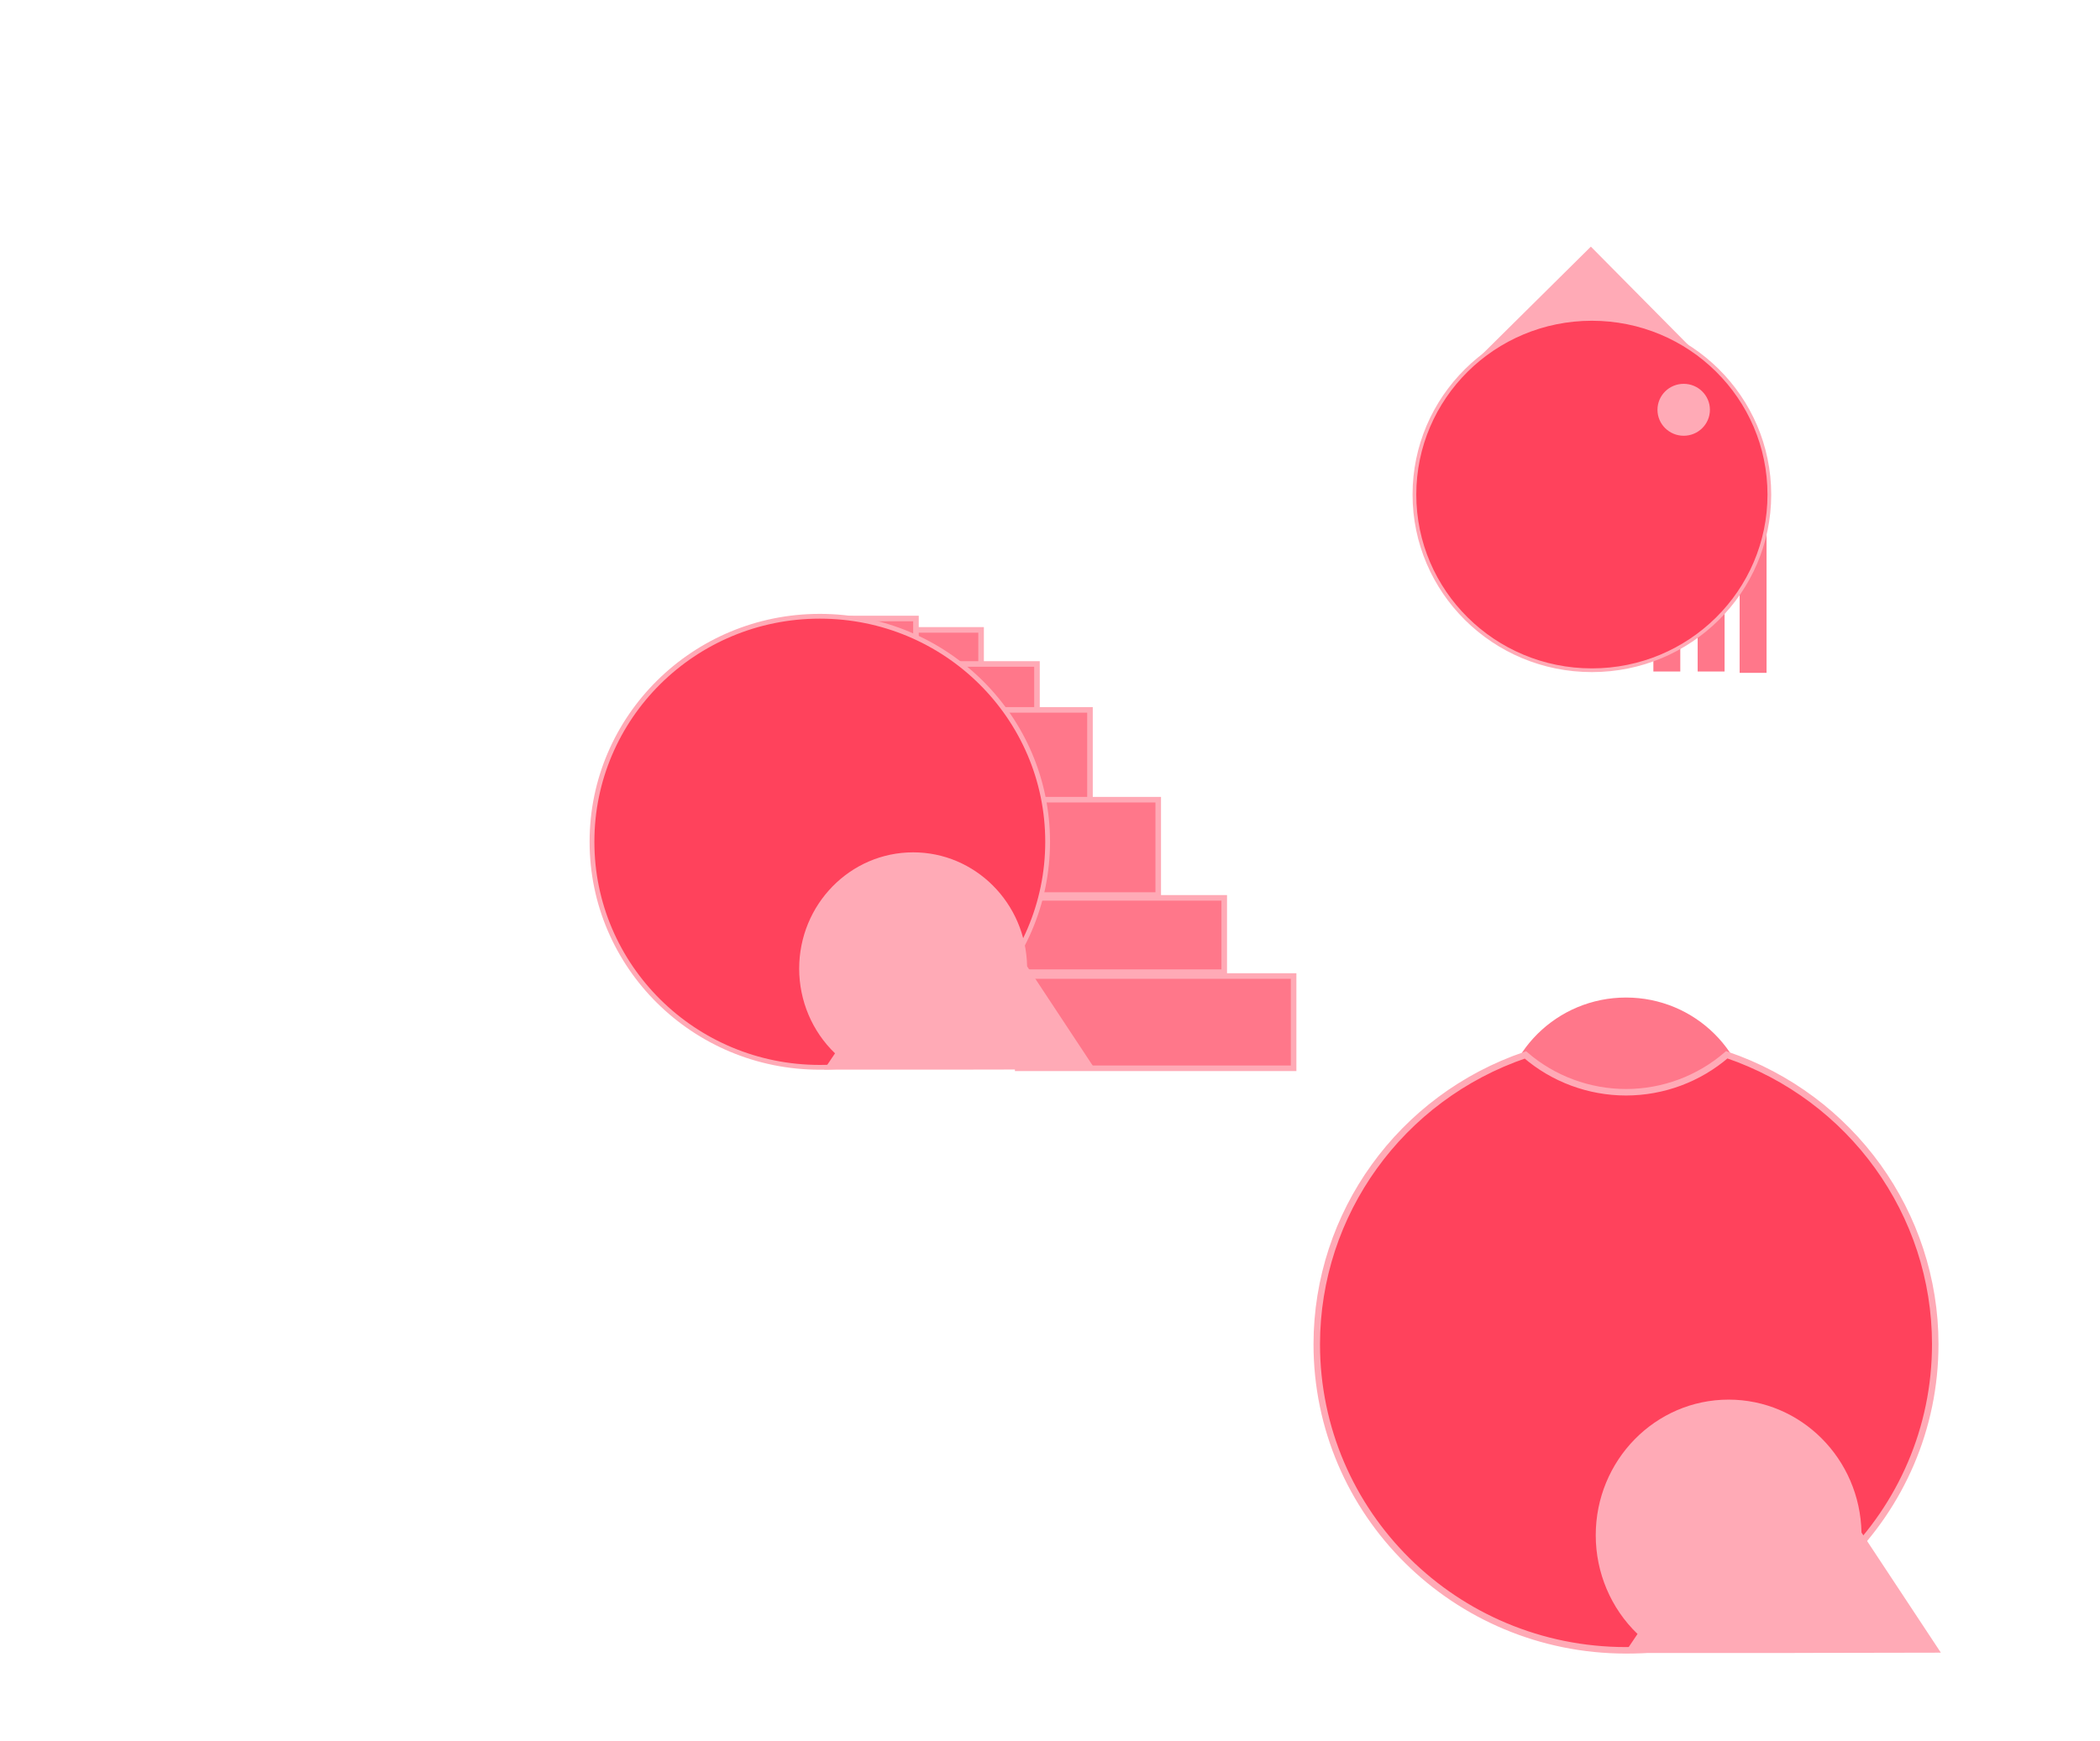
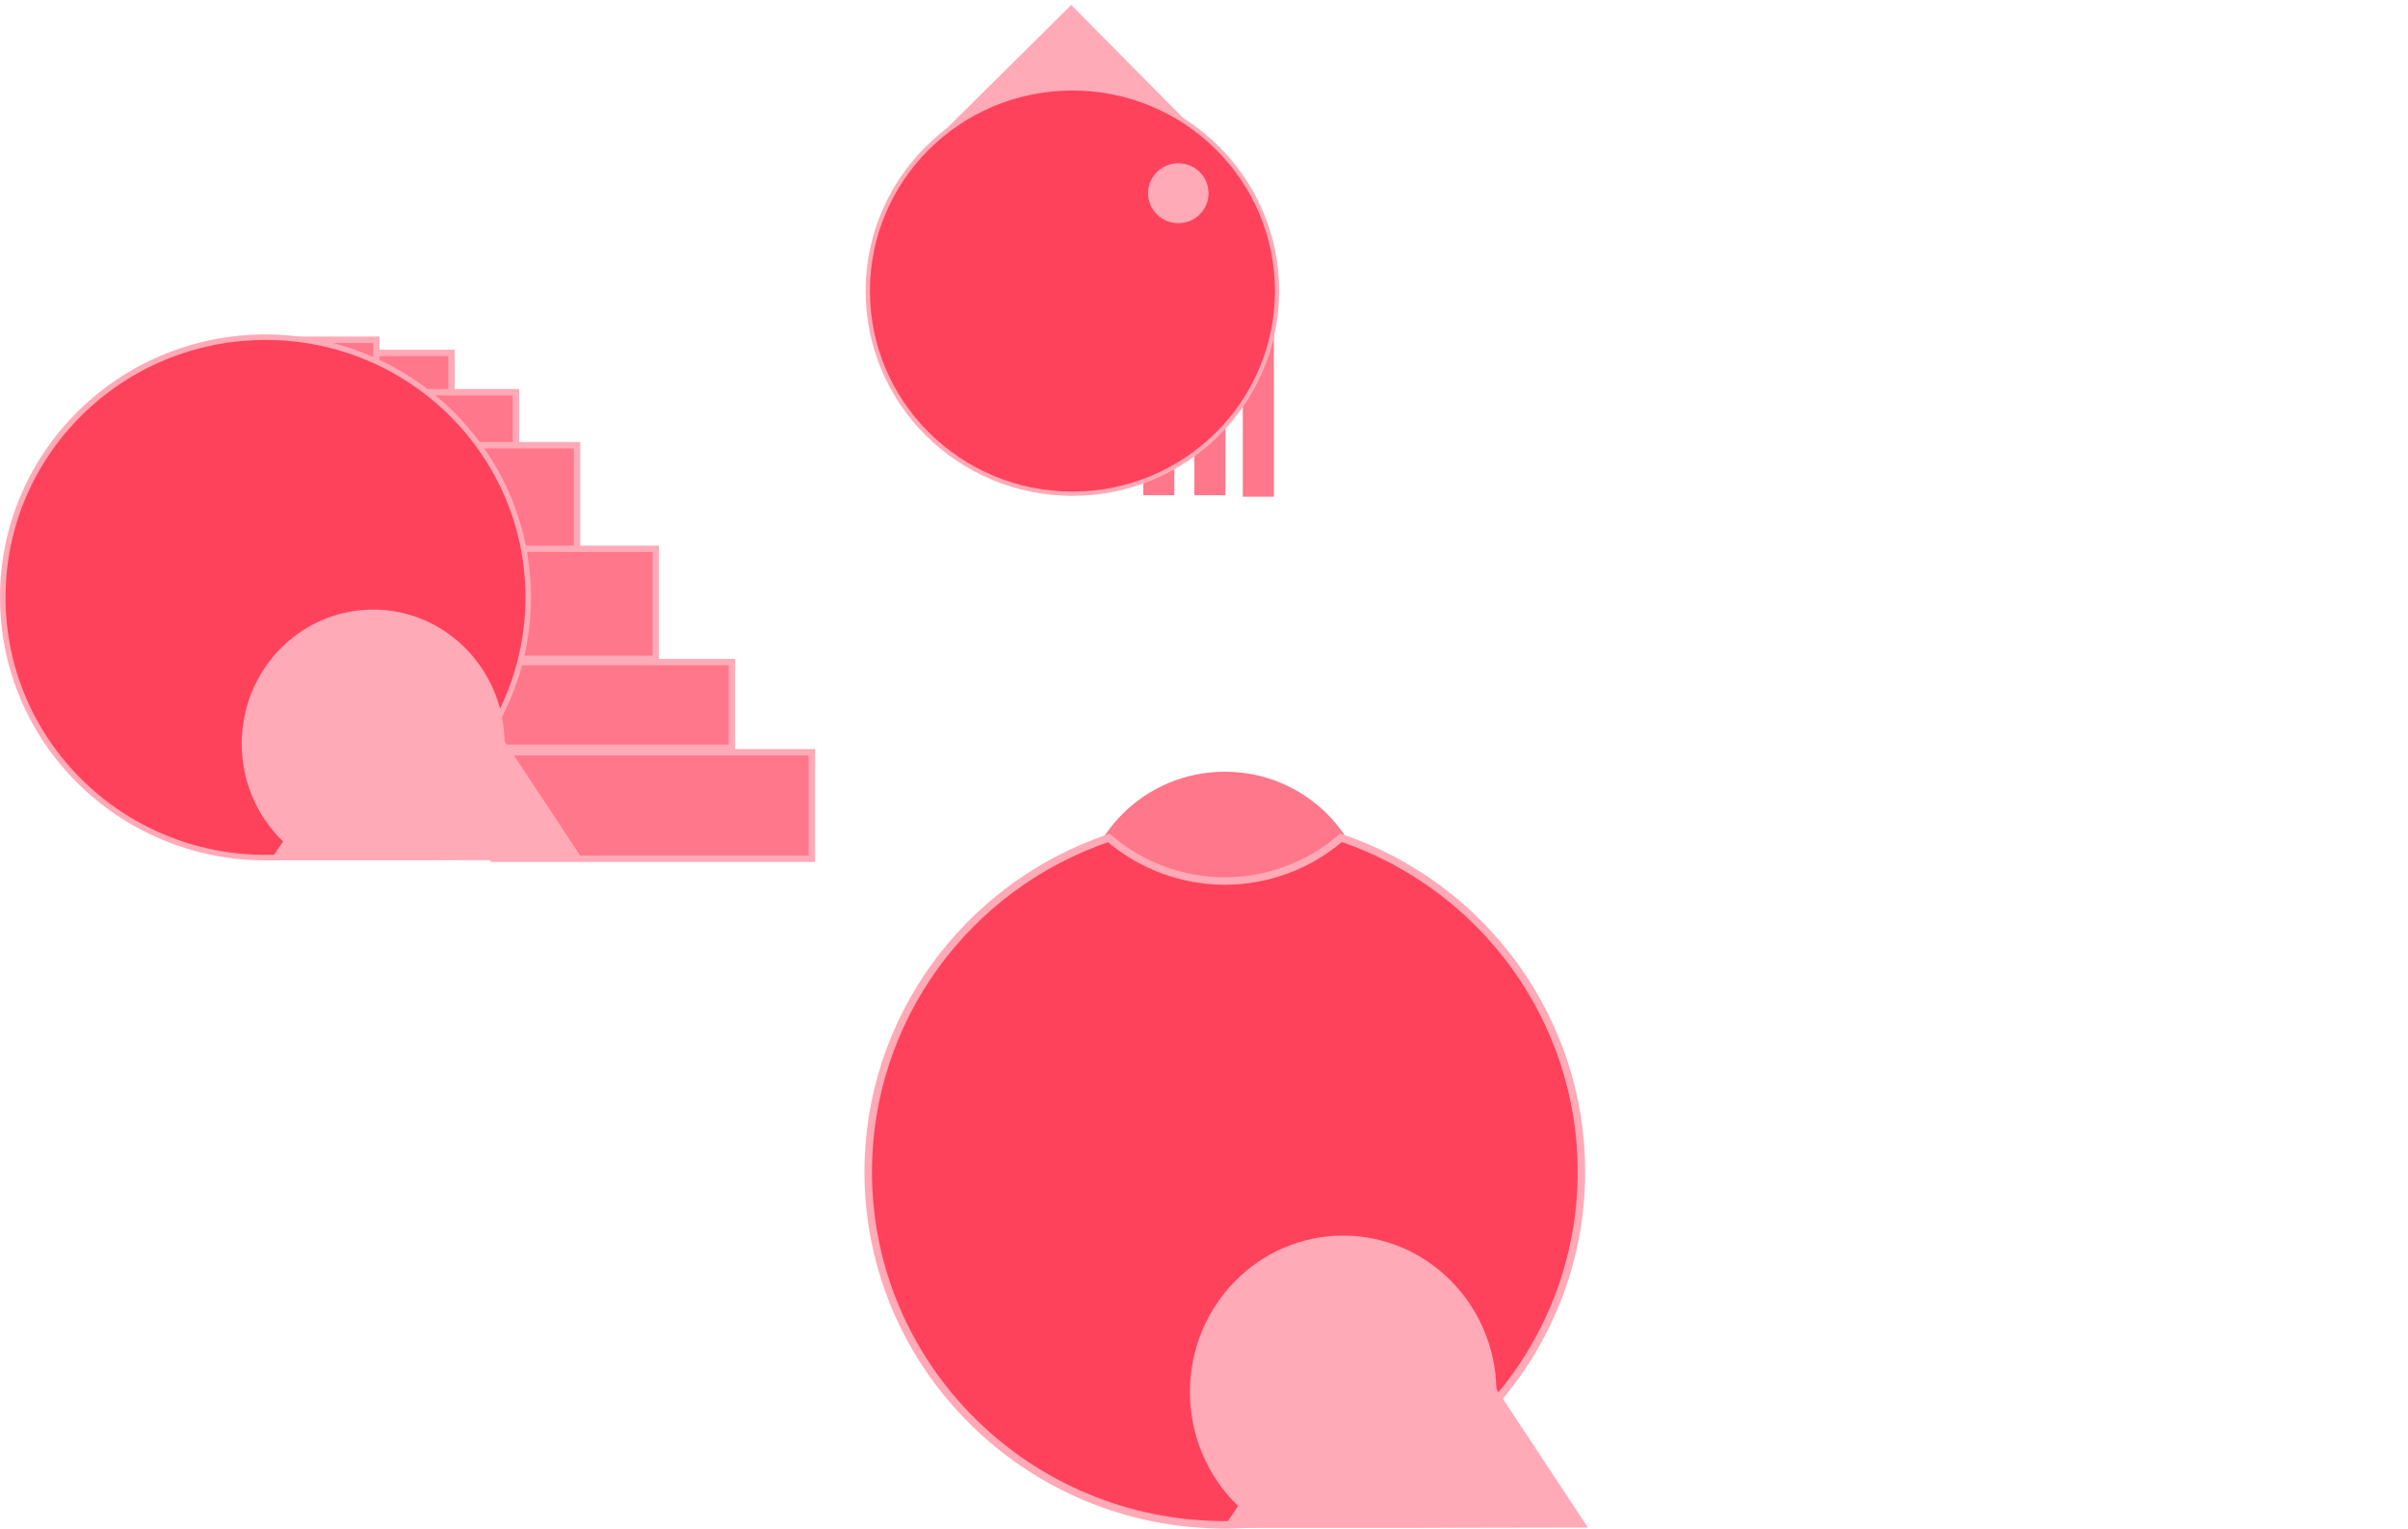
- <svg xmlns="http://www.w3.org/2000/svg" width="263.886mm" height="218.727mm" viewBox="0 0 263.886 218.727" version="1.1" id="svg5">
+ <svg xmlns="http://www.w3.org/2000/svg" width="262.387mm" height="166.518mm" viewBox="0 0 262.387 166.518" version="1.1" id="svg5">
  <defs id="defs2">
    </defs>
-   <g id="layer1" transform="translate(-358.1523,-172.6404)">
-     <g id="g8783" transform="translate(392.9839,212.2408)">
+   <g id="layer1" transform="translate(-358.9134,-173.4704)">
+     <g id="g8783" transform="translate(319.6567,172.3508)">
      <rect style="fill:#ff778a;fill-opacity:1;stroke:#ffaab6;stroke-width:0.7;stroke-dasharray:none;stroke-opacity:1" id="rect26731-2" width="11.365" height="12.125" x="77.087" y="39.566" />
      <rect style="fill:#ff778a;fill-opacity:1;stroke:#ffaab6;stroke-width:0.7;stroke-dasharray:none;stroke-opacity:1" id="rect26731-2-9" width="11.365" height="12.125" x="68.903" y="38.136" />
      <rect style="fill:#ff778a;fill-opacity:1;stroke:#ffaab6;stroke-width:0.7;stroke-dasharray:none;stroke-opacity:1" id="rect26731-9-6" width="11.365" height="12.125" x="84.109" y="43.849" />
      <rect style="fill:#ff778a;fill-opacity:1;stroke:#ffaab6;stroke-width:0.7;stroke-dasharray:none;stroke-opacity:1" id="rect26731-9-3-7" width="13.942" height="12.048" x="88.193" y="49.62" />
      <rect style="fill:#ff778a;fill-opacity:1;stroke:#ffaab6;stroke-width:0.7;stroke-dasharray:none;stroke-opacity:1" id="rect26731-9-3-7-8-8-0" width="34.67" height="11.598" x="93.053" y="83.068" />
      <rect style="fill:#ff778a;fill-opacity:1;stroke:#ffaab6;stroke-width:0.7;stroke-dasharray:none;stroke-opacity:1" id="rect26731-9-3-7-8-8" width="26.148" height="9.339" x="92.858" y="73.245" />
      <rect style="fill:#ff778a;fill-opacity:1;stroke:#ffaab6;stroke-width:0.7;stroke-dasharray:none;stroke-opacity:1" id="rect26731-9-3-7-8" width="16.26" height="11.985" x="94.452" y="60.906" />
      <ellipse style="fill:#ff425c;fill-opacity:1;stroke:#ffaab6;stroke-width:0.601;stroke-opacity:1" id="path17948-1-5-7" cx="68.186" cy="66.198" rx="28.628" ry="28.345" />
      <path id="path13389-4" style="fill:#ffaab6;fill-opacity:1;stroke:none;stroke-width:0.233;stroke-linecap:round;stroke-linejoin:round;stroke-dasharray:none;stroke-opacity:1" d="m 79.916,67.524 a 14.323,14.622 0 0 0 -14.323,14.622 14.323,14.622 0 0 0 4.504,10.64 l -1.38,2.048 H 87.03 a 14.323,14.622 0 0 0 0.005,-0.003 L 102.79,94.802 94.236,81.852 A 14.323,14.622 0 0 0 79.916,67.524 Z" />
    </g>
-     <g id="g8855" transform="matrix(1.165904,0,0,1.165904,482.1974,269.8223)">
+     <g id="g8855" transform="matrix(1.165904,0,0,1.165904,412.0966,229.3457)">
      <ellipse style="fill:#ff778a;fill-opacity:1;stroke:none;stroke-width:0.283;stroke-opacity:1" id="path17948-1-5" cx="68.855" cy="37.512" rx="13.465" ry="13.332" />
      <path id="path17948" style="fill:#ff425c;fill-opacity:1;stroke:#ffaab6;stroke-width:0.7;stroke-opacity:1" d="M 79.717,30.351 A 16.541,16.378 0 0 1 68.855,34.391 16.541,16.378 0 0 1 58.012,30.367 33.33,33 0 0 0 35.525,61.549 33.33,33 0 0 0 68.855,94.549 33.33,33 0 0 0 102.185,61.549 33.33,33 0 0 0 79.717,30.351 Z" />
      <path id="path13389-4-2" style="fill:#ffaab6;fill-opacity:1;stroke:none;stroke-width:0.233;stroke-linecap:round;stroke-linejoin:round;stroke-dasharray:none;stroke-opacity:1" d="m 79.916,67.524 a 14.323,14.622 0 0 0 -14.323,14.622 14.323,14.622 0 0 0 4.504,10.64 l -1.38,2.048 H 87.03 a 14.323,14.622 0 0 0 0.005,-0.003 L 102.79,94.802 94.236,81.852 A 14.323,14.622 0 0 0 79.916,67.524 Z" />
    </g>
-     <g id="g8901" transform="matrix(0.6690695,0,0,0.6690695,512.1201,193.6184)">
+     <g id="g8901" transform="matrix(0.6690695,0,0,0.6690695,429.7003,163.9942)">
      <g id="g20118" transform="translate(0.5291667)">
        <path id="rect20080" style="fill:#ff778a;fill-opacity:1;stroke:none;stroke-width:0.796;stroke-opacity:1" d="m 96.075,58.136 v 36.904 h 5.055 V 58.136 Z" />
        <path id="rect20080-1" style="fill:#ff778a;fill-opacity:1;stroke:none;stroke-width:0.51;stroke-opacity:1" d="m 88.192,79.621 v 15.166 h 5.055 V 79.621 Z" />
        <path id="rect20080-9" style="fill:#ff778a;fill-opacity:1;stroke:none;stroke-width:0.427;stroke-opacity:1" d="m 79.874,84.171 v 10.616 h 5.055 V 84.171 Z" />
      </g>
      <path style="fill:#ffaab6;fill-opacity:1;stroke:none;stroke-width:0.283;stroke-linecap:round;stroke-linejoin:round;stroke-dasharray:none;stroke-opacity:1" d="M 43.075,40.314 68.663,14.975 93.69,40.251 Z" id="path13389" />
      <ellipse style="fill:#ff425c;fill-opacity:1;stroke:#ffaab6;stroke-width:0.7;stroke-opacity:1" id="path17948-0" cx="68.855" cy="61.549" rx="33.33" ry="33" />
      <ellipse style="fill:#ffaab6;fill-opacity:1;stroke:none;stroke-width:0.103;stroke-opacity:1" id="path17948-1" cx="86.098" cy="45.624" rx="4.925" ry="4.877" />
    </g>
  </g>
</svg>
